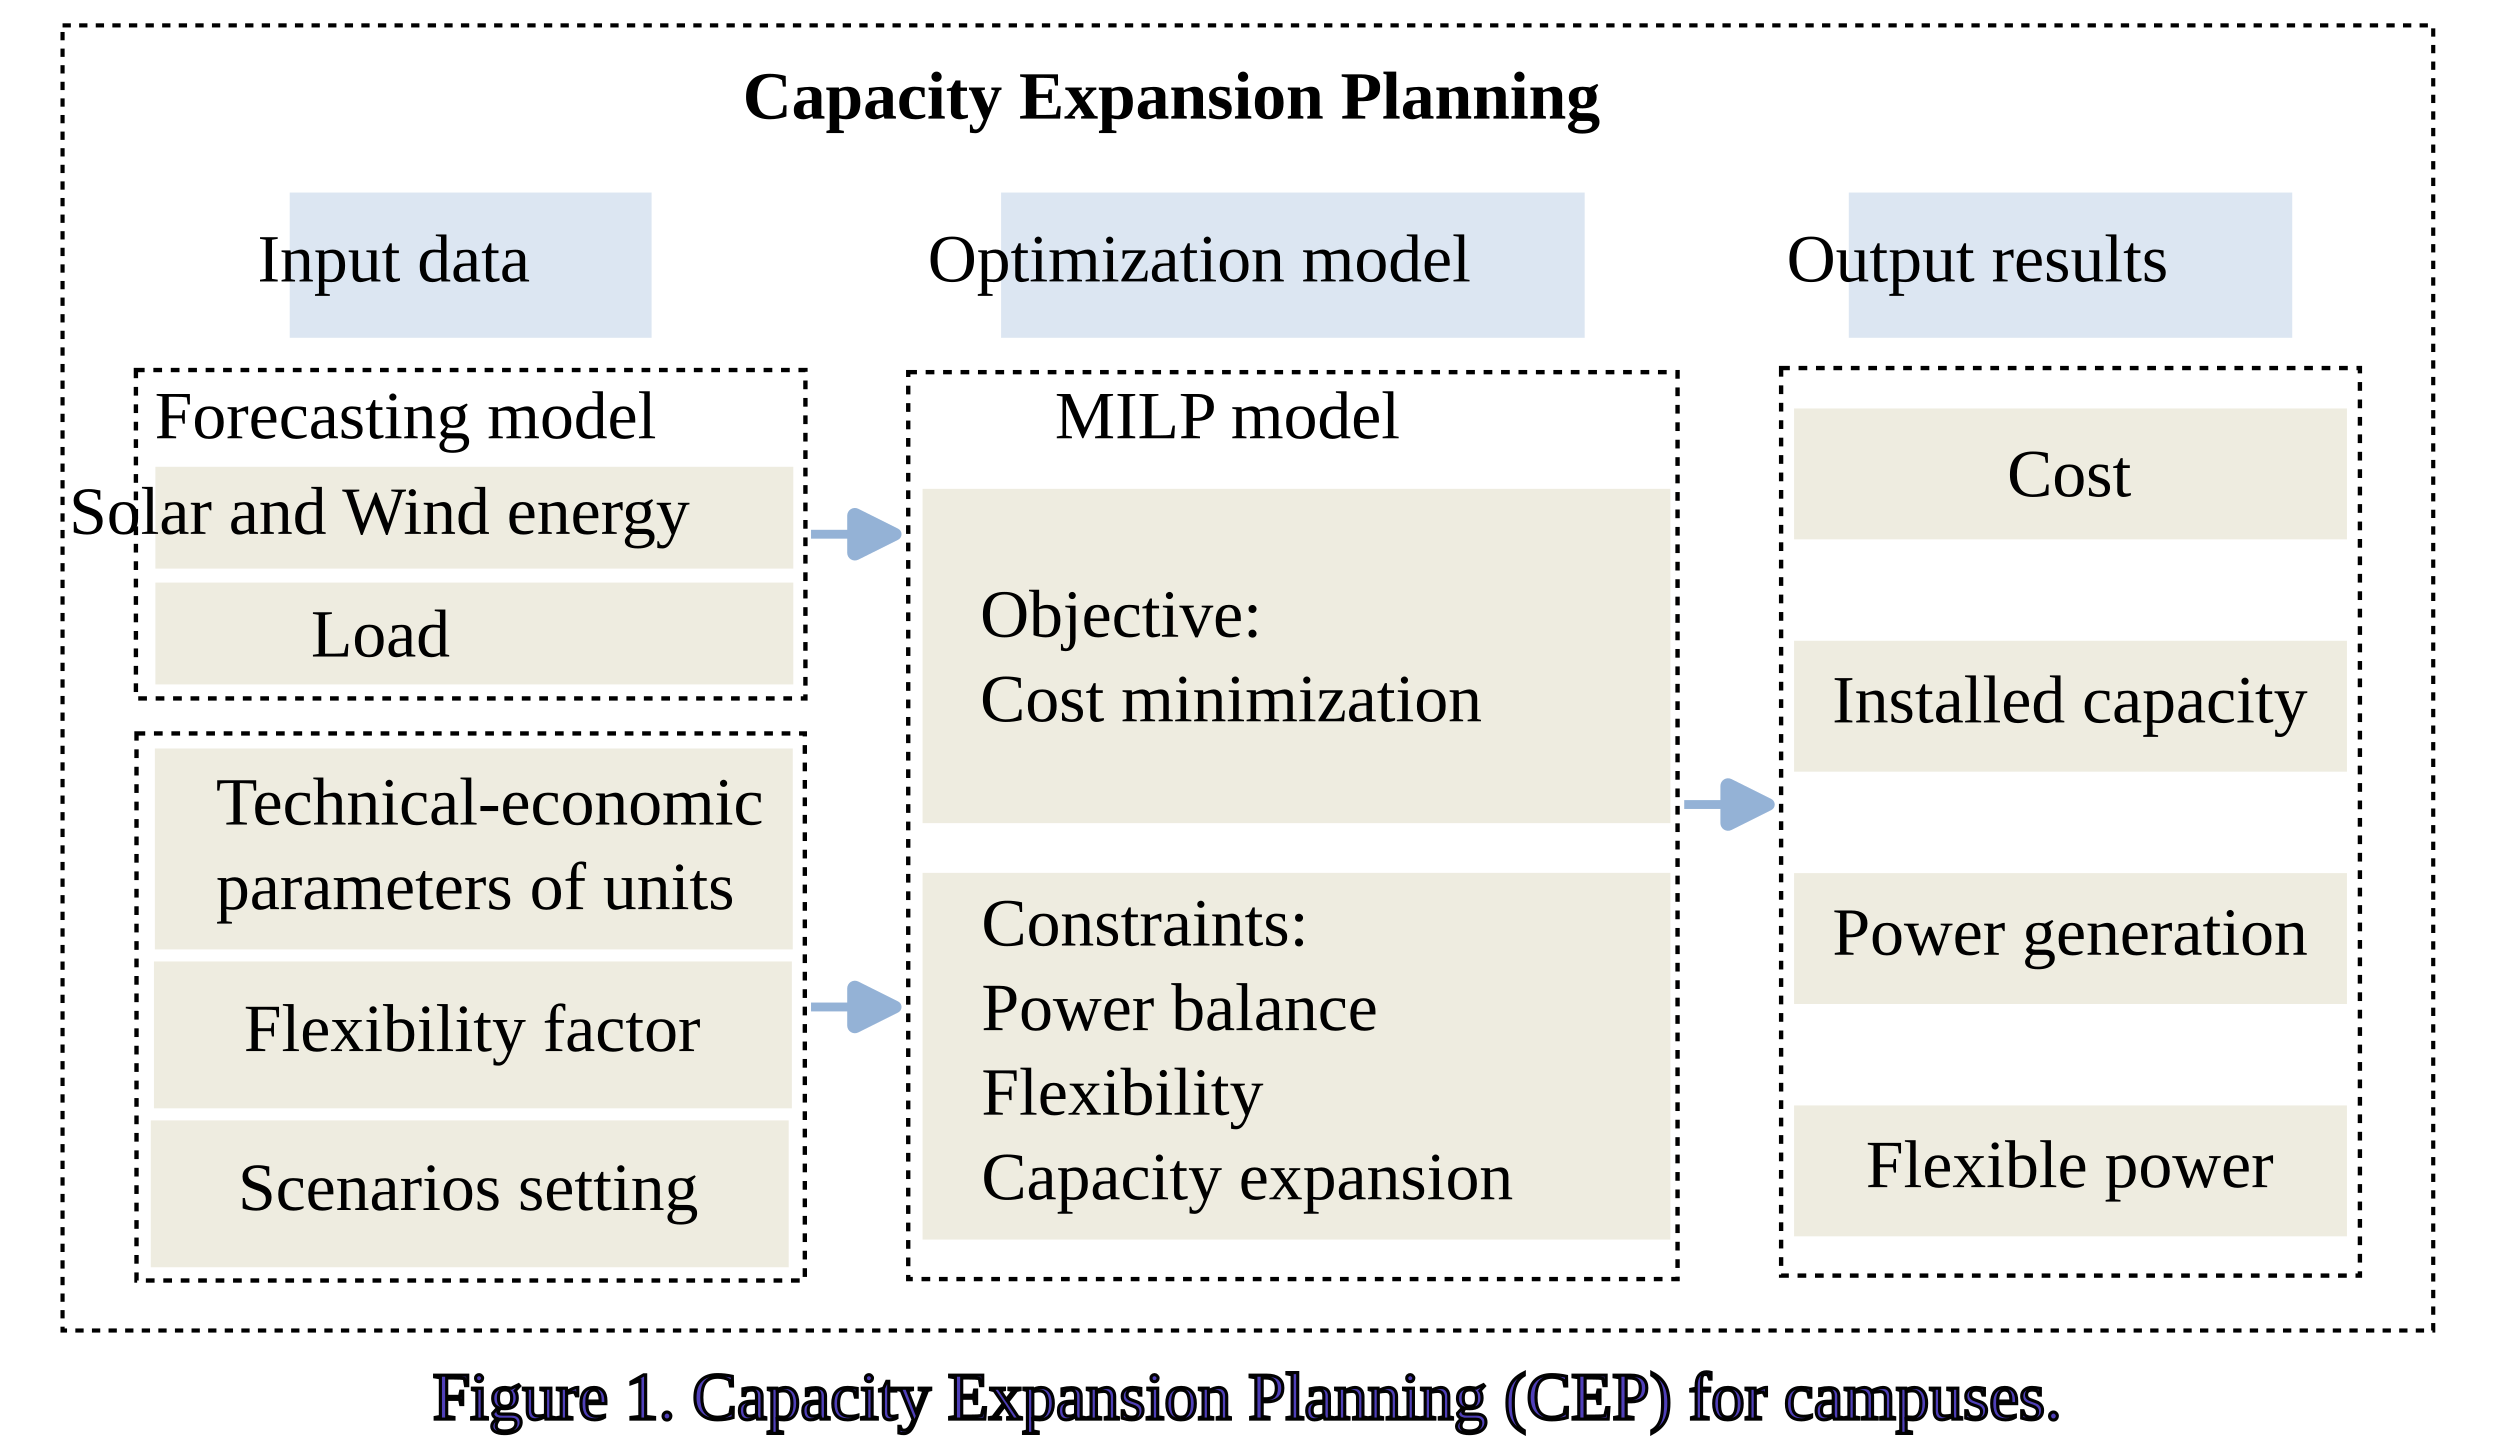
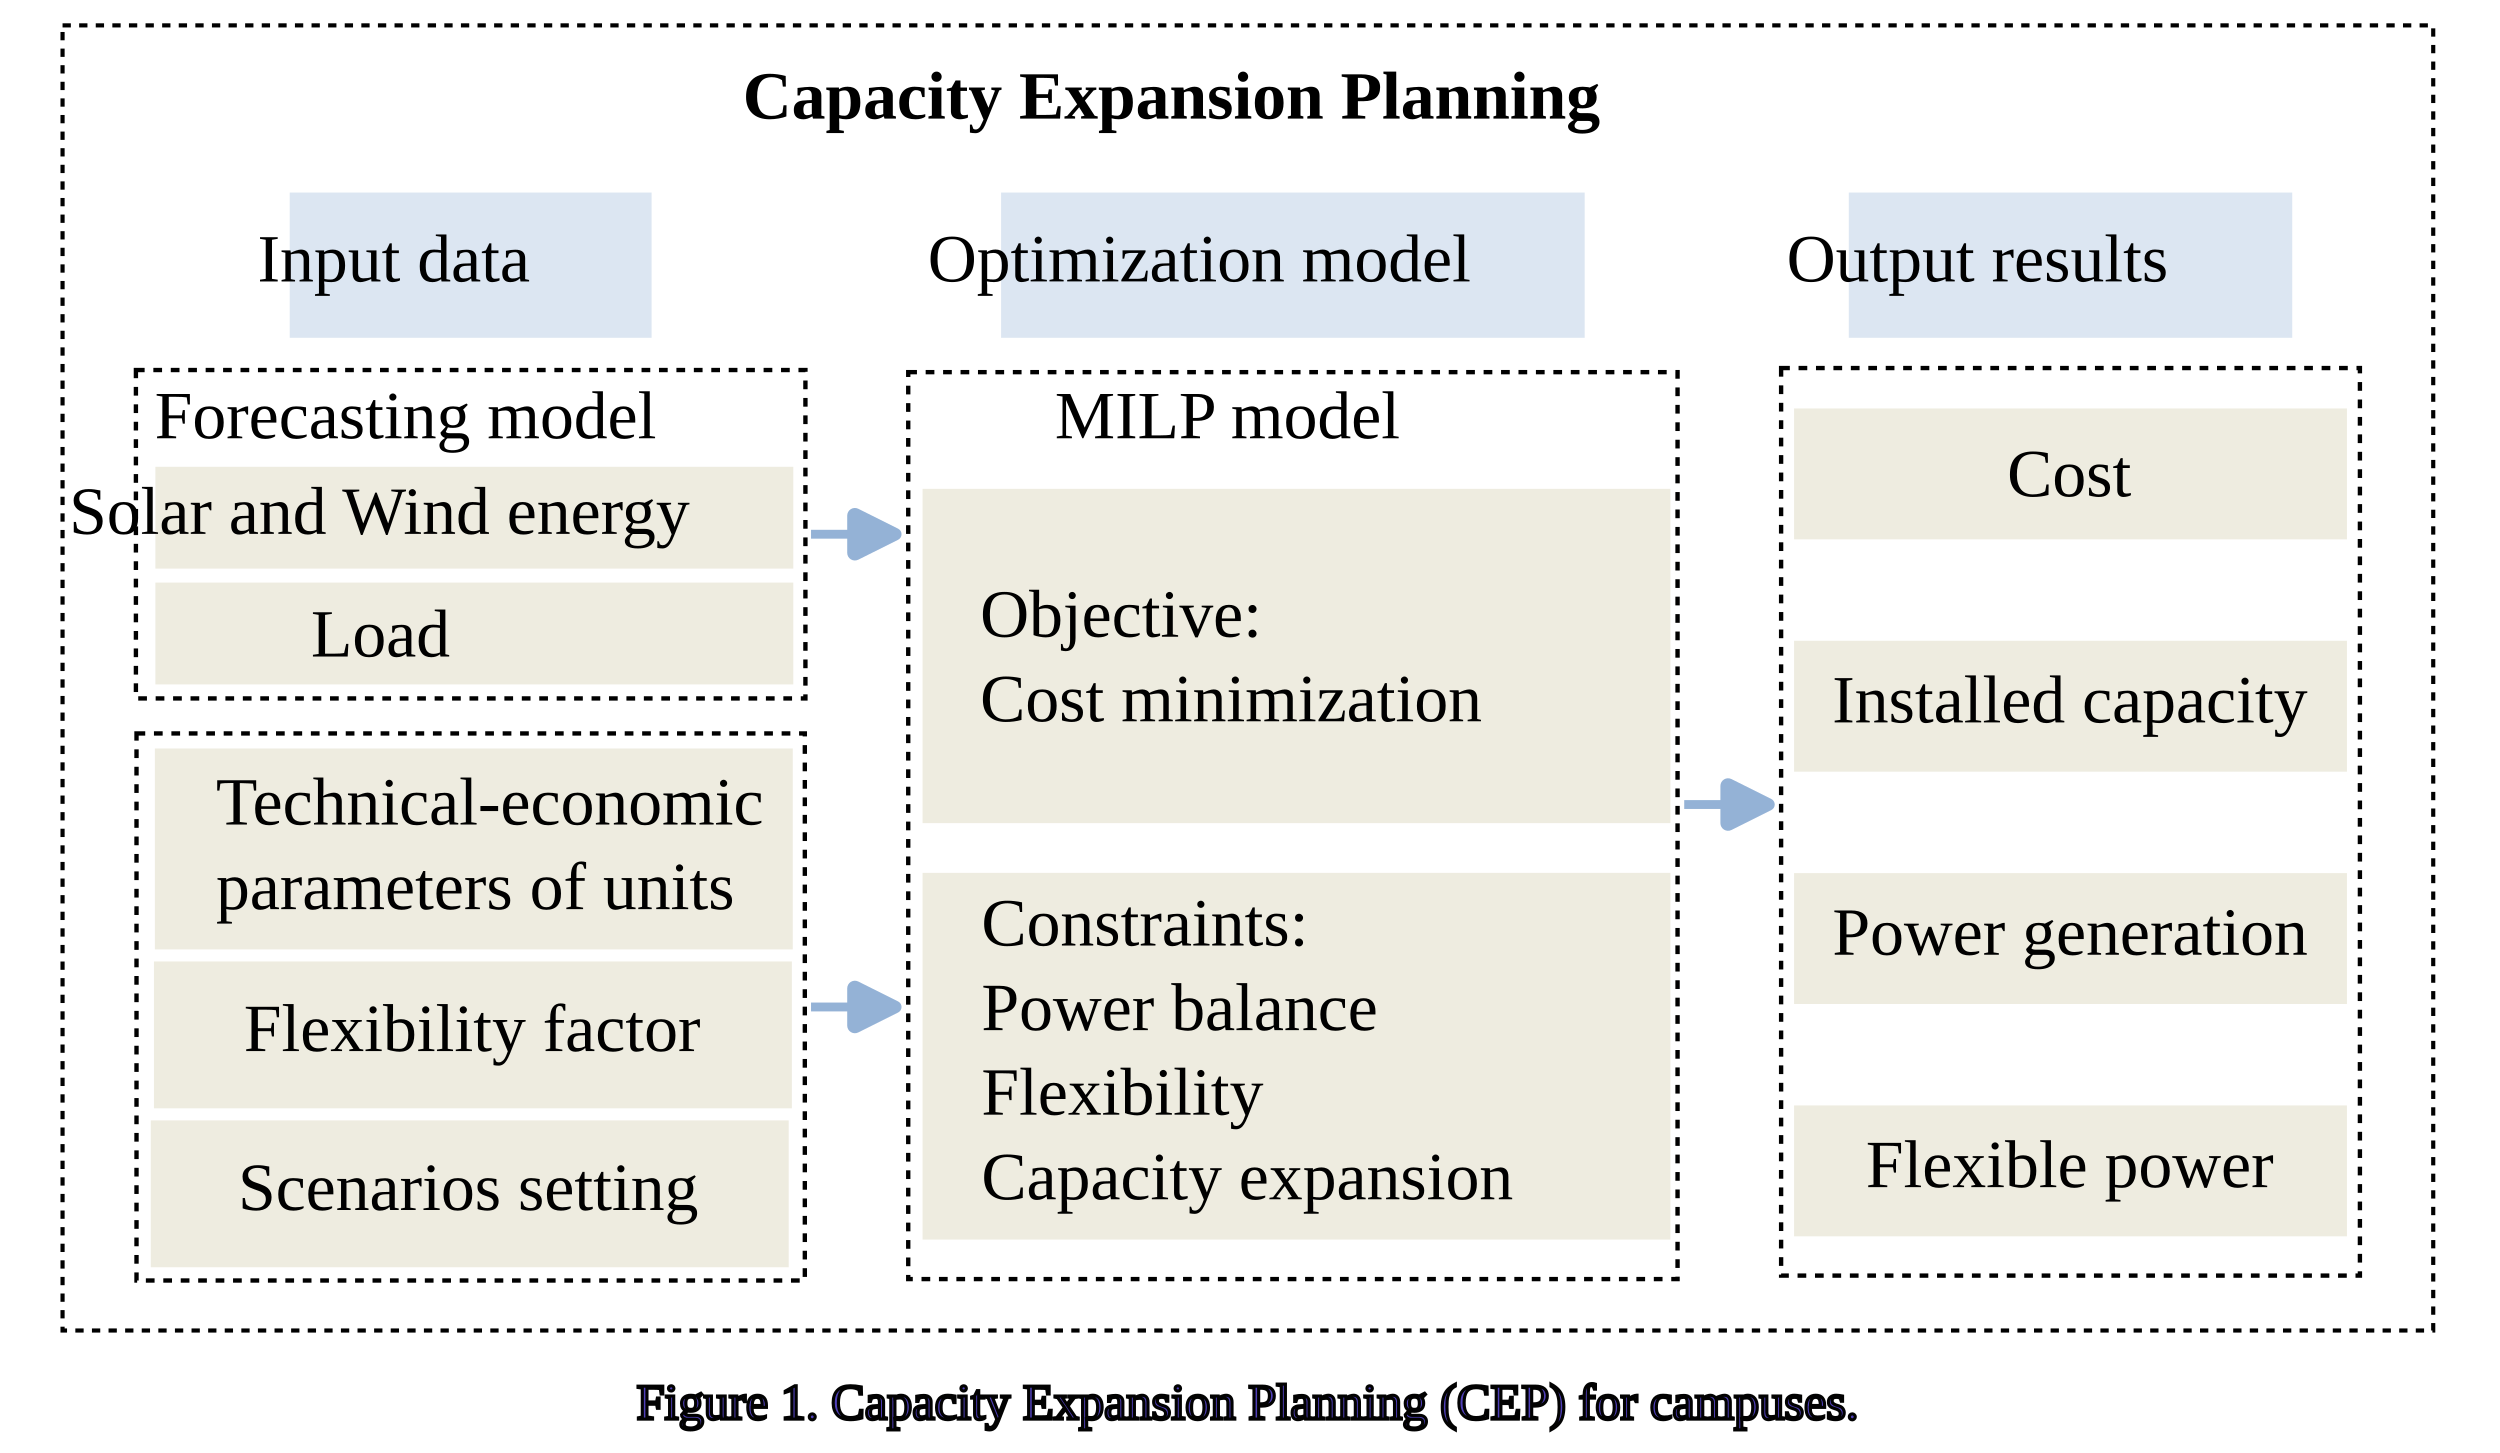
<svg xmlns="http://www.w3.org/2000/svg" width="210mm" height="122mm" viewBox="0 0 210 122" version="1.1" id="svg5" xml:space="preserve">
  <defs id="defs2">
    <rect x="-1687.5" y="720.312" width="179.688" height="81.25" id="rect27" />
    <marker style="overflow:visible" id="RoundedArrow-1-7-8" refX="0" refY="0" orient="auto-start-reverse" markerWidth="6.135" markerHeight="5.93" viewBox="0 0 6.135 5.93" preserveAspectRatio="xMidYMid">
      <path transform="scale(0.7)" d="m -0.211,-4.106 6.422,3.211 a 1,1 90 0 1 0,1.789 L -0.211,4.106 A 1.236,1.236 31.717 0 1 -2,3 v -6 a 1.236,1.236 148.283 0 1 1.789,-1.106 z" style="fill:context-stroke;fill-rule:evenodd;stroke:none" id="path1367-1-5-5" />
    </marker>
    <marker style="overflow:visible" id="RoundedArrow-1-7-8-5" refX="0" refY="0" orient="auto-start-reverse" markerWidth="6.135" markerHeight="5.93" viewBox="0 0 6.135 5.93" preserveAspectRatio="xMidYMid">
      <path transform="scale(0.7)" d="m -0.211,-4.106 6.422,3.211 a 1,1 90 0 1 0,1.789 L -0.211,4.106 A 1.236,1.236 31.717 0 1 -2,3 v -6 a 1.236,1.236 148.283 0 1 1.789,-1.106 z" style="fill:context-stroke;fill-rule:evenodd;stroke:none" id="path1367-1-5-5-9" />
    </marker>
    <marker style="overflow:visible" id="RoundedArrow-1-7-8-5-2" refX="0" refY="0" orient="auto-start-reverse" markerWidth="6.135" markerHeight="5.93" viewBox="0 0 6.135 5.93" preserveAspectRatio="xMidYMid">
      <path transform="scale(0.7)" d="m -0.211,-4.106 6.422,3.211 a 1,1 90 0 1 0,1.789 L -0.211,4.106 A 1.236,1.236 31.717 0 1 -2,3 v -6 a 1.236,1.236 148.283 0 1 1.789,-1.106 z" style="fill:context-stroke;fill-rule:evenodd;stroke:none" id="path1367-1-5-5-9-8" />
    </marker>
  </defs>
  <g id="layer1">
    <text xml:space="preserve" transform="matrix(0.2645833,0,0,0.2645833,0,-4.233333)" id="text27" style="font-style:normal;font-variant:normal;font-weight:normal;font-stretch:normal;font-size:29.333px;font-family:'Times New Roman';-inkscape-font-specification:'Times New Roman, ';text-align:start;white-space:pre;shape-inside:url(#rect27);display:inline;fill:#000000;fill-opacity:1;stroke:none;stroke-width:2.309;stroke-dasharray:4.617, 4.617;stroke-dashoffset:0;stroke-opacity:1" />
    <g id="g34" transform="matrix(0.7323034,0,0,0.7323034,289.0249,-182.8217)">
      <g id="g2">
        <rect style="fill:none;fill-opacity:1;stroke:#000000;stroke-width:0.476;stroke-dasharray:0.952, 0.952;stroke-dashoffset:0;stroke-opacity:1" id="rect2-7" width="271.932" height="149.707" x="-387.504" y="252.564" />
        <rect style="fill:none;fill-opacity:1;stroke:#000000;stroke-width:0.5;stroke-dasharray:1, 1;stroke-dashoffset:0;stroke-opacity:1" id="rect2-9" width="88.246" height="104.031" x="-290.499" y="292.341" />
        <g id="g3" transform="translate(-60.77488,283.432)">
          <rect style="fill:#dce6f2;fill-opacity:1;stroke:none;stroke-width:0.635" id="rect1-6" width="66.943" height="16.663" x="-219.073" y="-11.693" />
          <text xml:space="preserve" style="font-size:7.761px;font-family:'Times New Roman';-inkscape-font-specification:'Times New Roman, ';text-align:center;text-anchor:middle;fill:none;fill-opacity:1;stroke:#000000;stroke-width:0.5;stroke-dasharray:1, 1;stroke-dashoffset:0;stroke-opacity:1" x="-185.658" y="-1.497" id="text2-2">
            <tspan id="tspan2-8" style="font-size:7.761px;fill:#000000;fill-opacity:1;stroke:none;stroke-width:0.5" x="-185.658" y="-1.497">Optimization model</tspan>
          </text>
        </g>
        <rect style="fill:none;fill-opacity:1;stroke:#000000;stroke-width:0.5;stroke-dasharray:1, 1;stroke-dashoffset:0;stroke-opacity:1" id="rect2-0" width="66.392" height="104.102" x="-190.374" y="291.871" />
        <g id="g4" transform="translate(-59.86899,283.432)">
          <rect style="fill:#dce6f2;fill-opacity:1;stroke:none;stroke-width:0.553" id="rect1-0" width="50.865" height="16.663" x="-122.741" y="-11.693" />
          <text xml:space="preserve" style="font-size:7.761px;font-family:'Times New Roman';-inkscape-font-specification:'Times New Roman, ';text-align:center;text-anchor:middle;fill:none;fill-opacity:1;stroke:#000000;stroke-width:0.5;stroke-dasharray:1, 1;stroke-dashoffset:0;stroke-opacity:1" x="-97.309" y="-1.497" id="text2">
            <tspan id="tspan2" style="font-size:7.761px;fill:#000000;fill-opacity:1;stroke:none;stroke-width:0.5" x="-97.309" y="-1.497">Output results</tspan>
          </text>
        </g>
        <rect style="fill:none;fill-opacity:1;stroke:#000000;stroke-width:0.5;stroke-dasharray:1, 1;stroke-dashoffset:0;stroke-opacity:1" id="rect2" width="76.798" height="37.67" x="-379.09" y="292.098" />
        <rect style="fill:none;fill-opacity:1;stroke:#000000;stroke-width:0.5;stroke-dasharray:1, 1;stroke-dashoffset:0;stroke-opacity:1" id="rect2-1" width="76.661" height="62.751" x="-379.021" y="333.784" />
        <rect style="fill:#dce6f2;fill-opacity:1;stroke:none;stroke-width:0.5" id="rect1" width="41.51" height="16.663" x="-361.446" y="271.739" />
        <text xml:space="preserve" style="font-size:7.761px;font-family:'Times New Roman';-inkscape-font-specification:'Times New Roman, ';text-align:center;text-anchor:middle;fill:#eeece0;fill-opacity:1;stroke:none;stroke-width:0.5;stroke-dasharray:1, 1;stroke-dashoffset:0;stroke-opacity:1" x="-340.78" y="281.935" id="text3">
          <tspan id="tspan3" style="fill:#000000;fill-opacity:1;stroke-width:0.5" x="-340.78" y="281.935">Input data</tspan>
        </text>
        <g id="g9" transform="translate(-26.26385,24.83904)">
          <rect style="fill:#eeece0;fill-opacity:1;stroke:none;stroke-width:0.444;stroke-dasharray:0.889, 0.889;stroke-dashoffset:0;stroke-opacity:1" id="rect3-5" width="73.174" height="11.679" x="-350.592" y="278.358" />
          <text xml:space="preserve" style="font-size:7.761px;font-family:'Times New Roman';-inkscape-font-specification:'Times New Roman, ';text-align:center;text-anchor:middle;fill:#eeece0;fill-opacity:1;stroke:none;stroke-width:0.5;stroke-dasharray:1, 1;stroke-dashoffset:0;stroke-opacity:1" x="-314.225" y="286.055" id="text3-94">
            <tspan id="tspan3-6" style="fill:#000000;fill-opacity:1;stroke-width:0.5" x="-314.225" y="286.055">Solar and Wind energy</tspan>
          </text>
        </g>
        <g id="g10" transform="translate(-26.26385,23.18062)">
          <rect style="fill:#eeece0;fill-opacity:1;stroke:none;stroke-width:0.444;stroke-dasharray:0.889, 0.889;stroke-dashoffset:0;stroke-opacity:1" id="rect3" width="73.174" height="11.679" x="-350.592" y="293.299" />
          <text xml:space="preserve" style="font-size:7.761px;font-family:'Times New Roman';-inkscape-font-specification:'Times New Roman, ';text-align:center;text-anchor:middle;fill:#eeece0;fill-opacity:1;stroke:none;stroke-width:0.5;stroke-dasharray:1, 1;stroke-dashoffset:0;stroke-opacity:1" x="-314.093" y="301.78" id="text3-94-6">
            <tspan id="tspan3-6-8" style="fill:#000000;fill-opacity:1;stroke-width:0.5" x="-314.093" y="301.78">Load</tspan>
          </text>
        </g>
        <text xml:space="preserve" style="font-size:7.761px;font-family:'Times New Roman';-inkscape-font-specification:'Times New Roman, ';text-align:center;text-anchor:middle;fill:#eeece0;fill-opacity:1;stroke:none;stroke-width:0.5;stroke-dasharray:1, 1;stroke-dashoffset:0;stroke-opacity:1" x="-245.147" y="299.918" id="text3-7">
          <tspan id="tspan3-3" style="fill:#000000;fill-opacity:1;stroke-width:0.5" x="-245.147" y="299.918">MILP model</tspan>
        </text>
        <rect style="fill:#eeece0;fill-opacity:1;stroke:none;stroke-width:0.872;stroke-dasharray:1.744, 1.744;stroke-dashoffset:0;stroke-opacity:1" id="rect3-21-4" width="85.783" height="38.344" x="-288.855" y="305.728" />
        <text xml:space="preserve" style="font-size:7.761px;font-family:'Times New Roman';-inkscape-font-specification:'Times New Roman, ';text-align:center;text-anchor:middle;fill:#eeece0;fill-opacity:1;stroke:none;stroke-width:0.5;stroke-dasharray:1, 1;stroke-dashoffset:0;stroke-opacity:1" x="-282.248" y="322.687" id="text3-7-2">
          <tspan style="text-align:start;text-anchor:start;fill:#000000;fill-opacity:1;stroke-width:0.5" x="-282.248" y="322.687" id="tspan11">Objective:</tspan>
          <tspan style="text-align:start;text-anchor:start;fill:#000000;fill-opacity:1;stroke-width:0.5" x="-282.248" y="332.388" id="tspan10">Cost minimization</tspan>
          <tspan style="text-align:start;text-anchor:start;fill:#000000;fill-opacity:1;stroke-width:0.5" x="-282.248" y="342.09" id="tspan27" />
        </text>
        <path style="fill:#95b3d7;fill-opacity:1;stroke:#94b2d6;stroke-width:1.016;stroke-dasharray:none;stroke-dashoffset:0;stroke-opacity:1;marker-start:url(#RoundedArrow-1-7-8)" d="m -195.916,341.938 h -5.572" id="path3" />
        <path style="fill:#95b3d7;fill-opacity:1;stroke:#94b2d6;stroke-width:1.016;stroke-dasharray:none;stroke-dashoffset:0;stroke-opacity:1;marker-start:url(#RoundedArrow-1-7-8-5)" d="m -296.077,365.16 h -5.572" id="path3-6" />
        <text xml:space="preserve" style="font-size:7.761px;font-family:'Times New Roman';-inkscape-font-specification:'Times New Roman, ';text-align:center;text-anchor:middle;fill:#eeece0;fill-opacity:1;stroke:none;stroke-width:0.5;stroke-dasharray:1, 1;stroke-dashoffset:0;stroke-opacity:1" x="-251.576" y="263.255" id="text3-9">
          <tspan id="tspan3-9" style="font-style:normal;font-variant:normal;font-weight:bold;font-stretch:normal;font-family:'Times New Roman';-inkscape-font-specification:'Times New Roman,  Bold';fill:#000000;fill-opacity:1;stroke-width:0.5" x="-251.576" y="263.255">Capacity Expansion Planning</tspan>
        </text>
        <text xml:space="preserve" style="font-style:normal;font-variant:normal;font-weight:bold;font-stretch:normal;font-size:7.761px;font-family:'Times New Roman';-inkscape-font-specification:'Times New Roman,  Bold';text-align:center;text-anchor:middle;fill:none;fill-opacity:1;stroke:#98983e;stroke-width:0.5;stroke-dasharray:none;stroke-dashoffset:0;stroke-opacity:1" x="-339.425" y="299.918" id="text9">
          <tspan id="tspan9" style="font-style:normal;font-variant:normal;font-weight:normal;font-stretch:normal;font-family:'Times New Roman';-inkscape-font-specification:'Times New Roman, ';fill:#000000;fill-opacity:1;stroke:none;stroke-width:0.5;stroke-dasharray:none;stroke-opacity:1" x="-339.425" y="299.918">Forecasting model</tspan>
        </text>
        <g id="g1" transform="translate(0,-13.32463)">
          <rect style="fill:#eeece0;fill-opacity:1;stroke:none;stroke-width:0.469;stroke-dasharray:0.938, 0.938;stroke-dashoffset:0;stroke-opacity:1" id="rect3-21-2" width="63.42" height="15.016" x="-188.888" y="336.479" />
          <text xml:space="preserve" style="font-style:normal;font-variant:normal;font-weight:normal;font-stretch:normal;font-size:7.761px;font-family:'Times New Roman';-inkscape-font-specification:'Times New Roman, ';text-align:start;text-anchor:start;fill:#000000;fill-opacity:1;stroke:none;stroke-width:0.611;stroke-dasharray:1.222, 1.222;stroke-dashoffset:0;stroke-opacity:1" x="-184.51" y="345.844" id="text21">
            <tspan id="tspan21" style="stroke-width:0.611" x="-184.51" y="345.844">Installed capacity</tspan>
          </text>
        </g>
        <g id="g33" transform="translate(-26.26385,15.77229)">
          <rect style="fill:#eeece0;fill-opacity:1;stroke:none;stroke-width:0.624;stroke-dasharray:1.249, 1.249;stroke-dashoffset:0;stroke-opacity:1" id="rect3-8" width="73.174" height="23.048" x="-350.652" y="319.736" />
          <text xml:space="preserve" style="font-style:normal;font-variant:normal;font-weight:normal;font-stretch:normal;font-size:7.761px;font-family:'Times New Roman';-inkscape-font-specification:'Times New Roman, ';text-align:start;text-anchor:start;fill:#000000;fill-opacity:1;stroke:none;stroke-width:0.611;stroke-dasharray:1.222, 1.222;stroke-dashoffset:0;stroke-opacity:1" x="-343.639" y="328.461" id="text21-1">
            <tspan id="tspan21-2" style="stroke-width:0.611" x="-343.639" y="328.461">Technical-economic </tspan>
            <tspan style="stroke-width:0.611" x="-343.639" y="338.162" id="tspan30">parameters of units</tspan>
          </text>
        </g>
        <g id="g26" transform="translate(-26.26385,18.41812)">
          <rect style="fill:#eeece0;fill-opacity:1;stroke:none;stroke-width:0.469;stroke-dasharray:0.938, 0.938;stroke-dashoffset:0;stroke-opacity:1" id="rect3-21-2-1" width="63.42" height="15.016" x="-162.624" y="278.087" />
          <text xml:space="preserve" style="font-style:normal;font-variant:normal;font-weight:normal;font-stretch:normal;font-size:7.761px;font-family:'Times New Roman';-inkscape-font-specification:'Times New Roman, ';text-align:start;text-anchor:start;fill:#000000;fill-opacity:1;stroke:none;stroke-width:0.611;stroke-dasharray:1.222, 1.222;stroke-dashoffset:0;stroke-opacity:1" x="-138.177" y="288.164" id="text21-5">
            <tspan id="tspan21-4" style="stroke-width:0.611" x="-138.177" y="288.164">Cost</tspan>
          </text>
        </g>
        <g id="g23" transform="translate(-26.26384,21.017)">
          <rect style="fill:#eeece0;fill-opacity:1;stroke:none;stroke-width:0.469;stroke-dasharray:0.938, 0.938;stroke-dashoffset:0;stroke-opacity:1" id="rect3-21-2-9" width="63.42" height="15.016" x="-162.624" y="328.786" />
          <text xml:space="preserve" style="font-style:normal;font-variant:normal;font-weight:normal;font-stretch:normal;font-size:7.761px;font-family:'Times New Roman';-inkscape-font-specification:'Times New Roman, ';text-align:start;text-anchor:start;fill:#000000;fill-opacity:1;stroke:none;stroke-width:0.611;stroke-dasharray:1.222, 1.222;stroke-dashoffset:0;stroke-opacity:1" x="-158.223" y="338.151" id="text21-9">
            <tspan id="tspan21-0" style="stroke-width:0.611" x="-158.223" y="338.151">Power generation</tspan>
          </text>
        </g>
        <g id="g24" transform="translate(-26.23494,45.07863)">
          <rect style="fill:#eeece0;fill-opacity:1;stroke:none;stroke-width:0.469;stroke-dasharray:0.938, 0.938;stroke-dashoffset:0;stroke-opacity:1" id="rect3-21-2-9-2" width="63.42" height="15.016" x="-162.653" y="331.374" />
          <text xml:space="preserve" style="font-style:normal;font-variant:normal;font-weight:normal;font-stretch:normal;font-size:7.761px;font-family:'Times New Roman';-inkscape-font-specification:'Times New Roman, ';text-align:start;text-anchor:start;fill:#000000;fill-opacity:1;stroke:none;stroke-width:0.611;stroke-dasharray:1.222, 1.222;stroke-dashoffset:0;stroke-opacity:1" x="-154.415" y="340.747" id="text21-9-4">
            <tspan id="tspan21-0-3" style="stroke-width:0.611" x="-154.415" y="340.747">Flexible power</tspan>
          </text>
        </g>
        <rect style="fill:#eeece0;fill-opacity:1;stroke:none;stroke-width:0.913;stroke-dasharray:1.827, 1.827;stroke-dashoffset:0;stroke-opacity:1" id="rect3-21-4-0" width="85.783" height="42.065" x="-288.855" y="349.776" />
        <text xml:space="preserve" style="font-size:7.761px;font-family:'Times New Roman';-inkscape-font-specification:'Times New Roman, ';text-align:center;text-anchor:middle;fill:#eeece0;fill-opacity:1;stroke:none;stroke-width:0.5;stroke-dasharray:1, 1;stroke-dashoffset:0;stroke-opacity:1" x="-282.101" y="358.113" id="text3-7-2-2">
          <tspan style="text-align:start;text-anchor:start;fill:#000000;fill-opacity:1;stroke-width:0.5" x="-282.101" y="358.113" id="tspan15-6">Constraints:</tspan>
          <tspan style="text-align:start;text-anchor:start;fill:#000000;fill-opacity:1;stroke-width:0.5" x="-282.101" y="367.814" id="tspan16-2">Power balance</tspan>
          <tspan style="text-align:start;text-anchor:start;fill:#000000;fill-opacity:1;stroke-width:0.5" x="-282.101" y="377.516" id="tspan18-8">Flexibility</tspan>
          <tspan style="text-align:start;text-anchor:start;fill:#000000;fill-opacity:1;stroke-width:0.5" x="-282.101" y="387.217" id="tspan20-9">Capacity expansion</tspan>
          <tspan style="text-align:start;text-anchor:start;fill:#000000;fill-opacity:1;stroke-width:0.5" x="-282.101" y="396.918" id="tspan17-1" />
          <tspan style="text-align:start;text-anchor:start;fill:#000000;fill-opacity:1;stroke-width:0.5" x="-282.101" y="406.62" id="tspan12-5" />
          <tspan style="fill:#000000;fill-opacity:1;stroke-width:0.5" x="-282.101" y="416.321" id="tspan10-5" />
        </text>
        <g id="g32" transform="translate(-26.26385,14.17851)">
          <rect style="fill:#eeece0;fill-opacity:1;stroke:none;stroke-width:0.534;stroke-dasharray:1.068, 1.068;stroke-dashoffset:0;stroke-opacity:1" id="rect3-8-6" width="73.174" height="16.847" x="-350.755" y="345.761" />
          <text xml:space="preserve" style="font-style:normal;font-variant:normal;font-weight:normal;font-stretch:normal;font-size:7.761px;font-family:'Times New Roman';-inkscape-font-specification:'Times New Roman, ';text-align:start;text-anchor:start;fill:#000000;fill-opacity:1;stroke:none;stroke-width:0.611;stroke-dasharray:1.222, 1.222;stroke-dashoffset:0;stroke-opacity:1" x="-340.443" y="356.041" id="text21-1-5">
            <tspan style="stroke-width:0.611" x="-340.443" y="356.041" id="tspan30-6">Flexibility factor</tspan>
          </text>
        </g>
        <g id="g31" transform="translate(-26.26385,15.24312)">
          <rect style="fill:#eeece0;fill-opacity:1;stroke:none;stroke-width:0.534;stroke-dasharray:1.068, 1.068;stroke-dashoffset:0;stroke-opacity:1" id="rect3-8-6-9" width="73.174" height="16.847" x="-351.119" y="362.926" />
          <text xml:space="preserve" style="font-style:normal;font-variant:normal;font-weight:normal;font-stretch:normal;font-size:7.761px;font-family:'Times New Roman';-inkscape-font-specification:'Times New Roman, ';text-align:start;text-anchor:start;fill:#000000;fill-opacity:1;stroke:none;stroke-width:0.611;stroke-dasharray:1.222, 1.222;stroke-dashoffset:0;stroke-opacity:1" x="-341.108" y="373.206" id="text21-1-5-1">
            <tspan style="stroke-width:0.611" x="-341.108" y="373.206" id="tspan30-6-1">Scenarios setting</tspan>
          </text>
        </g>
        <path style="fill:#95b3d7;fill-opacity:1;stroke:#94b2d6;stroke-width:1.016;stroke-dasharray:none;stroke-dashoffset:0;stroke-opacity:1;marker-start:url(#RoundedArrow-1-7-8-5-2)" d="m -296.077,310.933 h -5.572" id="path3-6-8" />
      </g>
    </g>
-     <text xml:space="preserve" style="font-size:5.644px;line-height:1;font-family:'Times New Roman';-inkscape-font-specification:'Times New Roman, ';text-align:start;writing-mode:lr-tb;direction:ltr;text-anchor:start;fill:#5040ba;stroke:#020202;stroke-width:0.265" x="36.35" y="119.203" id="text1">
-       <tspan id="tspan1" style="font-size:5.644px;stroke-width:0.265" x="36.35" y="119.203">Figure 1. Capacity Expansion Planning (CEP) for campuses. </tspan>
+     <text xml:space="preserve" style="font-size:4.233px;line-height:1;font-family:'Times New Roman';-inkscape-font-specification:'Times New Roman, ';text-align:start;writing-mode:lr-tb;direction:ltr;text-anchor:start;fill:#5040ba;stroke:#020202;stroke-width:0.265" x="53.468" y="119.203" id="text1">
+       <tspan id="tspan1" style="font-size:4.233px;stroke-width:0.265" x="53.468" y="119.203">Figure 1. Capacity Expansion Planning (CEP) for campuses. </tspan>
    </text>
  </g>
</svg>
